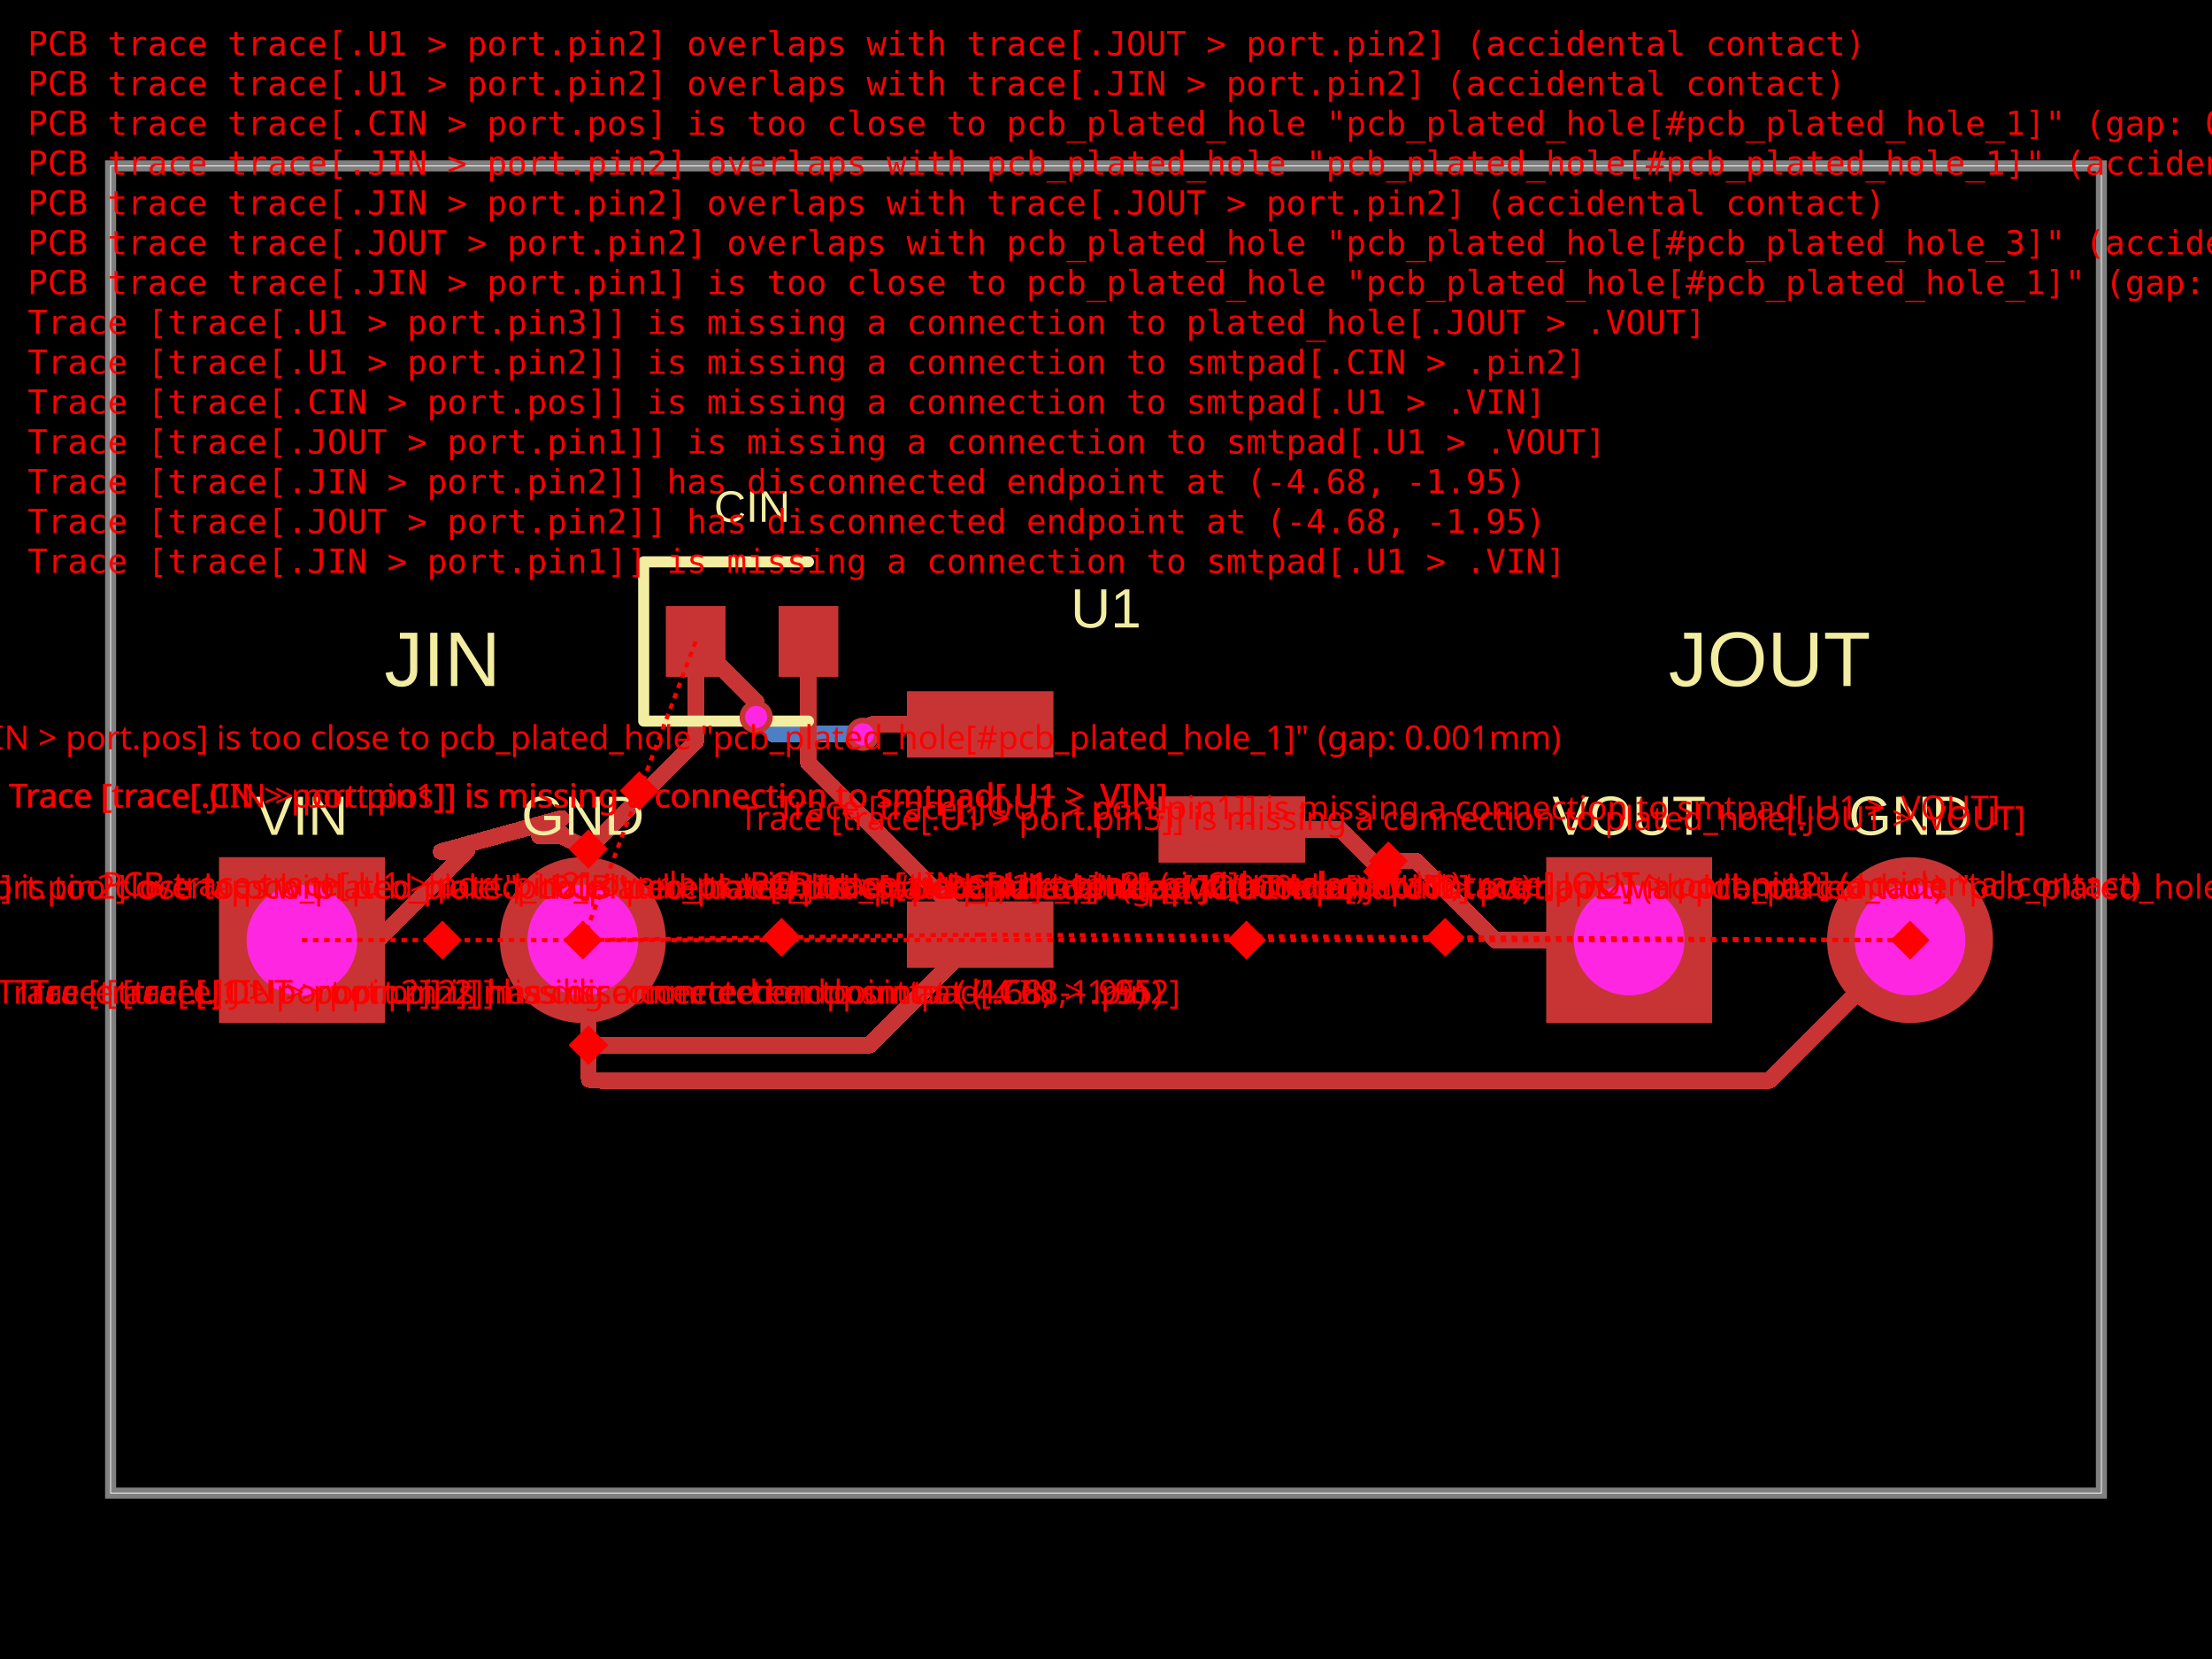
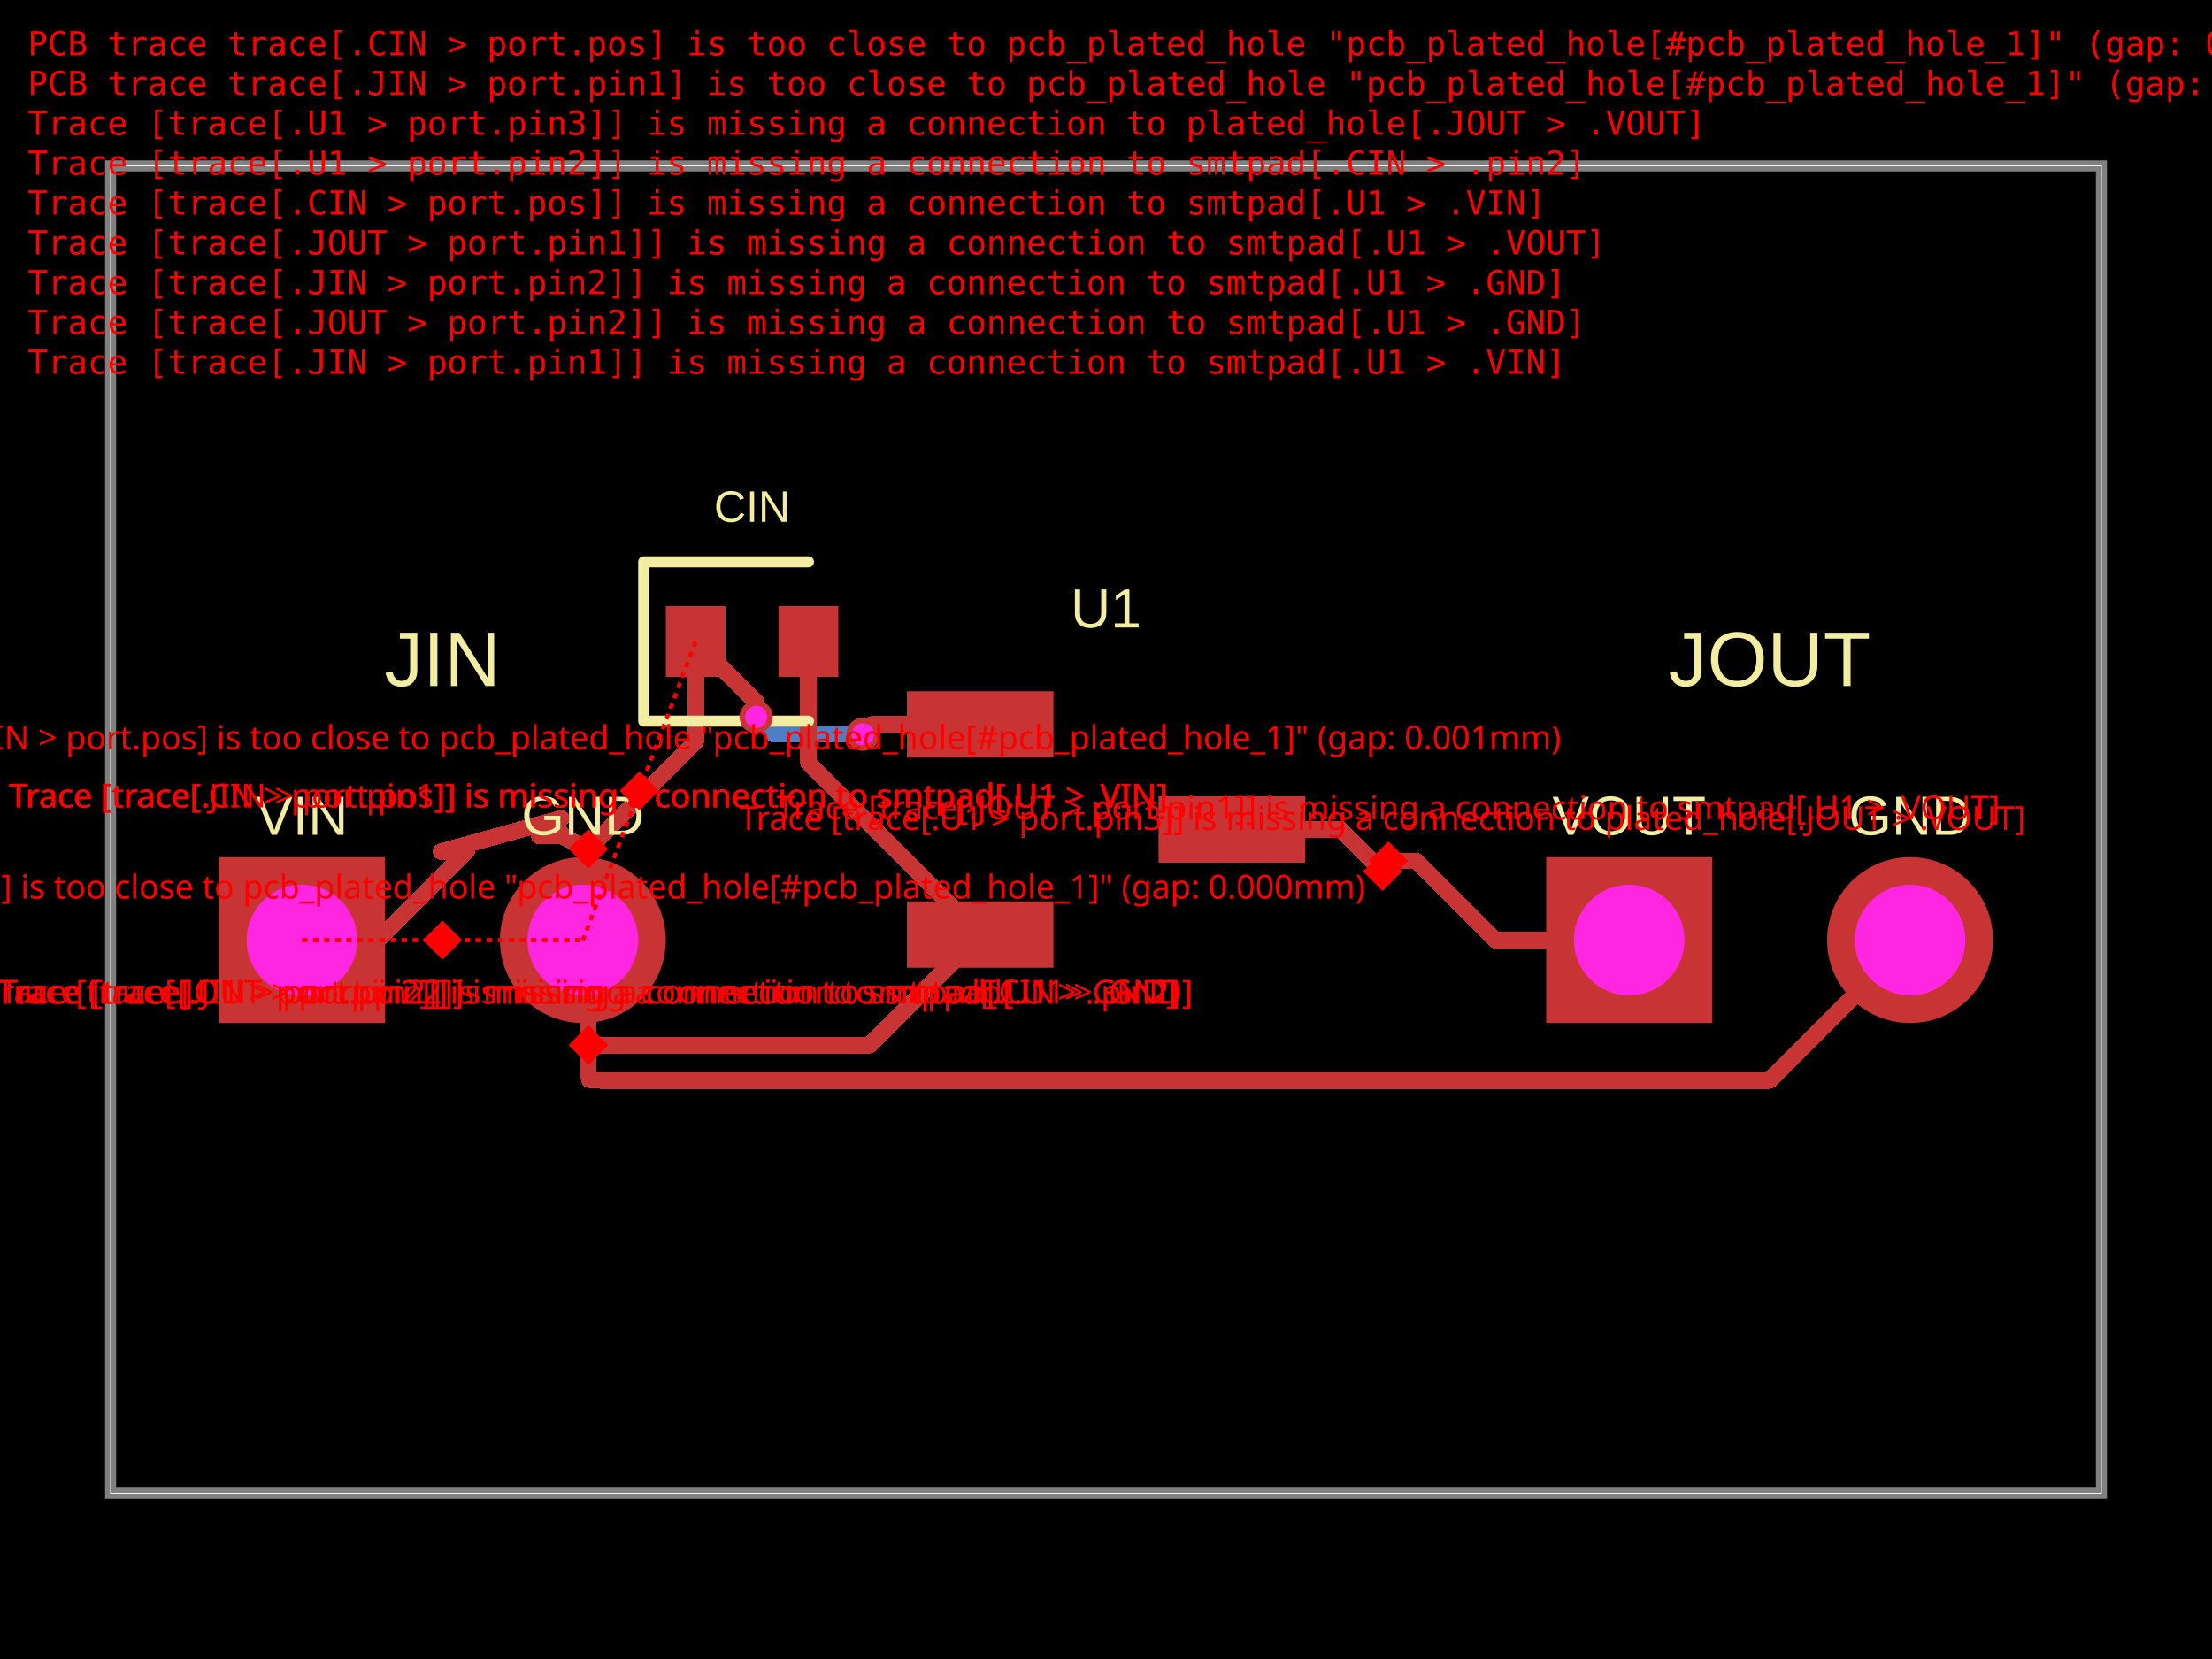
- <svg xmlns="http://www.w3.org/2000/svg" width="800" height="600" data-software-used-string="@tscircuit/core@0.0.1282">
+ <svg xmlns="http://www.w3.org/2000/svg" width="800" height="600" data-software-used-string="@tscircuit/core@0.0.1287">
  <style />
  <rect class="boundary" x="0" y="0" fill="#000" width="800" height="600" data-type="pcb_background" data-pcb-layer="global" />
  <rect class="pcb-boundary" fill="none" stroke="#fff" stroke-width="0.3" x="40" y="60" width="720" height="480" data-type="pcb_boundary" data-pcb-layer="global" />
  <path class="pcb-board" d="M 40 540 L 760 540 L 760 60 L 40 60 Z" fill="none" stroke="rgba(255, 255, 255, 0.5)" stroke-width="4" data-type="pcb_board" data-pcb-layer="board" />
  <path class="pcb-trace" stroke="rgb(77, 127, 196)" fill="none" d="M 312.08 265.56 L 312.08 265.56" stroke-width="6" stroke-linecap="round" stroke-linejoin="round" shape-rendering="crispEdges" data-type="pcb_trace" data-pcb-layer="bottom" />
  <path class="pcb-trace" stroke="rgb(77, 127, 196)" fill="none" d="M 312.08 265.56 L 279.76 265.56" stroke-width="6" stroke-linecap="round" stroke-linejoin="round" shape-rendering="crispEdges" data-type="pcb_trace" data-pcb-layer="bottom" />
  <path class="pcb-trace" stroke="rgb(77, 127, 196)" fill="none" d="M 279.76 265.56 L 274.385 260.185" stroke-width="6" stroke-linecap="round" stroke-linejoin="round" shape-rendering="crispEdges" data-type="pcb_trace" data-pcb-layer="bottom" />
  <path class="pcb-trace" stroke="rgb(77, 127, 196)" fill="none" d="M 274.385 260.185 L 273.48 259.28" stroke-width="6" stroke-linecap="round" stroke-linejoin="round" shape-rendering="crispEdges" data-type="pcb_trace" data-pcb-layer="bottom" />
  <path class="pcb-trace" stroke="rgb(77, 127, 196)" fill="none" d="M 273.48 259.28 L 273.48 259.28" stroke-width="6" stroke-linecap="round" stroke-linejoin="round" shape-rendering="crispEdges" data-type="pcb_trace" data-pcb-layer="bottom" />
  <rect class="pcb-pad" fill="rgb(200, 52, 52)" x="328" y="250" width="53" height="24" data-type="pcb_smtpad" data-pcb-layer="top" />
  <rect class="pcb-pad" fill="rgb(200, 52, 52)" x="328" y="326" width="53" height="24" data-type="pcb_smtpad" data-pcb-layer="top" />
  <rect class="pcb-pad" fill="rgb(200, 52, 52)" x="419" y="288" width="53" height="24" data-type="pcb_smtpad" data-pcb-layer="top" />
  <rect class="pcb-pad" fill="rgb(200, 52, 52)" x="240.8" y="219.2" width="21.6" height="25.6" data-type="pcb_smtpad" data-pcb-layer="top" />
  <rect class="pcb-pad" fill="rgb(200, 52, 52)" x="281.6" y="219.2" width="21.6" height="25.6" data-type="pcb_smtpad" data-pcb-layer="top" />
  <path class="pcb-trace" stroke="rgb(200, 52, 52)" fill="none" d="M 445.5 300 L 484.83 300" stroke-width="6" stroke-linecap="round" stroke-linejoin="round" shape-rendering="crispEdges" data-type="pcb_trace" data-pcb-layer="top" />
  <path class="pcb-trace" stroke="rgb(200, 52, 52)" fill="none" d="M 484.83 300 L 500 315.17" stroke-width="6" stroke-linecap="round" stroke-linejoin="round" shape-rendering="crispEdges" data-type="pcb_trace" data-pcb-layer="top" />
  <path class="pcb-trace" stroke="rgb(200, 52, 52)" fill="none" d="M 292.4 232 L 292.4 275.88" stroke-width="6" stroke-linecap="round" stroke-linejoin="round" shape-rendering="crispEdges" data-type="pcb_trace" data-pcb-layer="top" />
  <path class="pcb-trace" stroke="rgb(200, 52, 52)" fill="none" d="M 292.4 275.88 L 354.52 338" stroke-width="6" stroke-linecap="round" stroke-linejoin="round" shape-rendering="crispEdges" data-type="pcb_trace" data-pcb-layer="top" />
  <path class="pcb-trace" stroke="rgb(200, 52, 52)" fill="none" d="M 212.8 378 L 314.52 378" stroke-width="6" stroke-linecap="round" stroke-linejoin="round" shape-rendering="crispEdges" data-type="pcb_trace" data-pcb-layer="top" />
  <path class="pcb-trace" stroke="rgb(200, 52, 52)" fill="none" d="M 314.52 378 L 354.52 338" stroke-width="6" stroke-linecap="round" stroke-linejoin="round" shape-rendering="crispEdges" data-type="pcb_trace" data-pcb-layer="top" />
  <path class="pcb-trace" stroke="rgb(200, 52, 52)" fill="none" d="M 251.6 232 L 251.6 268.24" stroke-width="6" stroke-linecap="round" stroke-linejoin="round" shape-rendering="crispEdges" data-type="pcb_trace" data-pcb-layer="top" />
  <path class="pcb-trace" stroke="rgb(200, 52, 52)" fill="none" d="M 251.6 268.24 L 212.8 307.04" stroke-width="6" stroke-linecap="round" stroke-linejoin="round" shape-rendering="crispEdges" data-type="pcb_trace" data-pcb-layer="top" />
  <path class="pcb-trace" stroke="rgb(200, 52, 52)" fill="none" d="M 354.5 262 L 315.322 262" stroke-width="6" stroke-linecap="round" stroke-linejoin="round" shape-rendering="crispEdges" data-type="pcb_trace" data-pcb-layer="top" />
  <path class="pcb-trace" stroke="rgb(200, 52, 52)" fill="none" d="M 315.322 262 L 314.743 262.579" stroke-width="6" stroke-linecap="round" stroke-linejoin="round" shape-rendering="crispEdges" data-type="pcb_trace" data-pcb-layer="top" />
  <path class="pcb-trace" stroke="rgb(200, 52, 52)" fill="none" d="M 314.743 262.579 L 314.743 262.897" stroke-width="6" stroke-linecap="round" stroke-linejoin="round" shape-rendering="crispEdges" data-type="pcb_trace" data-pcb-layer="top" />
  <path class="pcb-trace" stroke="rgb(200, 52, 52)" fill="none" d="M 314.743 262.897 L 312.08 265.56" stroke-width="6" stroke-linecap="round" stroke-linejoin="round" shape-rendering="crispEdges" data-type="pcb_trace" data-pcb-layer="top" />
  <path class="pcb-trace" stroke="rgb(200, 52, 52)" fill="none" d="M 312.08 265.56 L 312.08 265.56" stroke-width="6" stroke-linecap="round" stroke-linejoin="round" shape-rendering="crispEdges" data-type="pcb_trace" data-pcb-layer="top" />
  <path class="pcb-trace" stroke="rgb(200, 52, 52)" fill="none" d="M 273.48 259.28 L 273.48 259.28" stroke-width="6" stroke-linecap="round" stroke-linejoin="round" shape-rendering="crispEdges" data-type="pcb_trace" data-pcb-layer="top" />
  <path class="pcb-trace" stroke="rgb(200, 52, 52)" fill="none" d="M 273.48 259.28 L 273.48 253.88" stroke-width="6" stroke-linecap="round" stroke-linejoin="round" shape-rendering="crispEdges" data-type="pcb_trace" data-pcb-layer="top" />
  <path class="pcb-trace" stroke="rgb(200, 52, 52)" fill="none" d="M 273.48 253.88 L 251.6 232" stroke-width="6" stroke-linecap="round" stroke-linejoin="round" shape-rendering="crispEdges" data-type="pcb_trace" data-pcb-layer="top" />
  <path class="pcb-trace" stroke="rgb(200, 52, 52)" fill="none" d="M 589.2 340 L 540.756 340" stroke-width="6" stroke-linecap="round" stroke-linejoin="round" shape-rendering="crispEdges" data-type="pcb_trace" data-pcb-layer="top" />
  <path class="pcb-trace" stroke="rgb(200, 52, 52)" fill="none" d="M 540.756 340 L 512.116 311.36" stroke-width="6" stroke-linecap="round" stroke-linejoin="round" shape-rendering="crispEdges" data-type="pcb_trace" data-pcb-layer="top" />
  <path class="pcb-trace" stroke="rgb(200, 52, 52)" fill="none" d="M 512.116 311.36 L 502.121 311.36" stroke-width="6" stroke-linecap="round" stroke-linejoin="round" shape-rendering="crispEdges" data-type="pcb_trace" data-pcb-layer="top" />
  <path class="pcb-trace" stroke="rgb(200, 52, 52)" fill="none" d="M 210.8 340 L 210.8 360" stroke-width="6" stroke-linecap="round" stroke-linejoin="round" shape-rendering="crispEdges" data-type="pcb_trace" data-pcb-layer="top" />
  <path class="pcb-trace" stroke="rgb(200, 52, 52)" fill="none" d="M 210.8 360 L 208.832 362" stroke-width="6" stroke-linecap="round" stroke-linejoin="round" shape-rendering="crispEdges" data-type="pcb_trace" data-pcb-layer="top" />
  <path class="pcb-trace" stroke="rgb(200, 52, 52)" fill="none" d="M 208.832 362 L 212.8 367.4" stroke-width="6" stroke-linecap="round" stroke-linejoin="round" shape-rendering="crispEdges" data-type="pcb_trace" data-pcb-layer="top" />
  <path class="pcb-trace" stroke="rgb(200, 52, 52)" fill="none" d="M 212.8 367.4 L 212.8 378" stroke-width="6" stroke-linecap="round" stroke-linejoin="round" shape-rendering="crispEdges" data-type="pcb_trace" data-pcb-layer="top" />
  <path class="pcb-trace" stroke="rgb(200, 52, 52)" fill="none" d="M 690.8 340 L 640 390.8" stroke-width="6" stroke-linecap="round" stroke-linejoin="round" shape-rendering="crispEdges" data-type="pcb_trace" data-pcb-layer="top" />
  <path class="pcb-trace" stroke="rgb(200, 52, 52)" fill="none" d="M 640 390.8 L 220.462 390.8" stroke-width="6" stroke-linecap="round" stroke-linejoin="round" shape-rendering="crispEdges" data-type="pcb_trace" data-pcb-layer="top" />
  <path class="pcb-trace" stroke="rgb(200, 52, 52)" fill="none" d="M 220.462 390.8 L 219 390.8" stroke-width="6" stroke-linecap="round" stroke-linejoin="round" shape-rendering="crispEdges" data-type="pcb_trace" data-pcb-layer="top" />
  <path class="pcb-trace" stroke="rgb(200, 52, 52)" fill="none" d="M 219 390.8 L 218 390.8" stroke-width="6" stroke-linecap="round" stroke-linejoin="round" shape-rendering="crispEdges" data-type="pcb_trace" data-pcb-layer="top" />
  <path class="pcb-trace" stroke="rgb(200, 52, 52)" fill="none" d="M 218 390.8 L 217 390.76" stroke-width="6" stroke-linecap="round" stroke-linejoin="round" shape-rendering="crispEdges" data-type="pcb_trace" data-pcb-layer="top" />
  <path class="pcb-trace" stroke="rgb(200, 52, 52)" fill="none" d="M 217 390.76 L 216 390.76" stroke-width="6" stroke-linecap="round" stroke-linejoin="round" shape-rendering="crispEdges" data-type="pcb_trace" data-pcb-layer="top" />
  <path class="pcb-trace" stroke="rgb(200, 52, 52)" fill="none" d="M 216 390.76 L 215.04 390.76" stroke-width="6" stroke-linecap="round" stroke-linejoin="round" shape-rendering="crispEdges" data-type="pcb_trace" data-pcb-layer="top" />
  <path class="pcb-trace" stroke="rgb(200, 52, 52)" fill="none" d="M 215.04 390.76 L 214.08 390.68" stroke-width="6" stroke-linecap="round" stroke-linejoin="round" shape-rendering="crispEdges" data-type="pcb_trace" data-pcb-layer="top" />
  <path class="pcb-trace" stroke="rgb(200, 52, 52)" fill="none" d="M 214.08 390.68 L 213.16 390.44" stroke-width="6" stroke-linecap="round" stroke-linejoin="round" shape-rendering="crispEdges" data-type="pcb_trace" data-pcb-layer="top" />
  <path class="pcb-trace" stroke="rgb(200, 52, 52)" fill="none" d="M 213.16 390.44 L 212.8 388.6" stroke-width="6" stroke-linecap="round" stroke-linejoin="round" shape-rendering="crispEdges" data-type="pcb_trace" data-pcb-layer="top" />
  <path class="pcb-trace" stroke="rgb(200, 52, 52)" fill="none" d="M 212.8 388.6 L 212.8 378" stroke-width="6" stroke-linecap="round" stroke-linejoin="round" shape-rendering="crispEdges" data-type="pcb_trace" data-pcb-layer="top" />
  <path class="pcb-trace" stroke="rgb(200, 52, 52)" fill="none" d="M 109.2 340 L 136.636 340" stroke-width="6" stroke-linecap="round" stroke-linejoin="round" shape-rendering="crispEdges" data-type="pcb_trace" data-pcb-layer="top" />
  <path class="pcb-trace" stroke="rgb(200, 52, 52)" fill="none" d="M 136.636 340 L 168.85 307.786" stroke-width="6" stroke-linecap="round" stroke-linejoin="round" shape-rendering="crispEdges" data-type="pcb_trace" data-pcb-layer="top" />
  <path class="pcb-trace" stroke="rgb(200, 52, 52)" fill="none" d="M 168.85 307.786 L 159.486 308" stroke-width="6" stroke-linecap="round" stroke-linejoin="round" shape-rendering="crispEdges" data-type="pcb_trace" data-pcb-layer="top" />
  <path class="pcb-trace" stroke="rgb(200, 52, 52)" fill="none" d="M 159.486 308 L 203.063 295.97" stroke-width="6" stroke-linecap="round" stroke-linejoin="round" shape-rendering="crispEdges" data-type="pcb_trace" data-pcb-layer="top" />
  <path class="pcb-trace" stroke="rgb(200, 52, 52)" fill="none" d="M 203.063 295.97 L 197.946 300.506" stroke-width="6" stroke-linecap="round" stroke-linejoin="round" shape-rendering="crispEdges" data-type="pcb_trace" data-pcb-layer="top" />
  <path class="pcb-trace" stroke="rgb(200, 52, 52)" fill="none" d="M 197.946 300.506 L 197.145 300.506" stroke-width="6" stroke-linecap="round" stroke-linejoin="round" shape-rendering="crispEdges" data-type="pcb_trace" data-pcb-layer="top" />
  <path class="pcb-trace" stroke="rgb(200, 52, 52)" fill="none" d="M 197.145 300.506 L 195.104 302.4" stroke-width="6" stroke-linecap="round" stroke-linejoin="round" shape-rendering="crispEdges" data-type="pcb_trace" data-pcb-layer="top" />
  <path class="pcb-trace" stroke="rgb(200, 52, 52)" fill="none" d="M 195.104 302.4 L 202.424 302.4" stroke-width="6" stroke-linecap="round" stroke-linejoin="round" shape-rendering="crispEdges" data-type="pcb_trace" data-pcb-layer="top" />
  <path class="pcb-trace" stroke="rgb(200, 52, 52)" fill="none" d="M 202.424 302.4 L 203.079 301.588" stroke-width="6" stroke-linecap="round" stroke-linejoin="round" shape-rendering="crispEdges" data-type="pcb_trace" data-pcb-layer="top" />
  <path class="pcb-trace" stroke="rgb(200, 52, 52)" fill="none" d="M 203.079 301.588 L 203.079 302.4" stroke-width="6" stroke-linecap="round" stroke-linejoin="round" shape-rendering="crispEdges" data-type="pcb_trace" data-pcb-layer="top" />
  <path class="pcb-trace" stroke="rgb(200, 52, 52)" fill="none" d="M 203.079 302.4 L 212.8 307.057" stroke-width="6" stroke-linecap="round" stroke-linejoin="round" shape-rendering="crispEdges" data-type="pcb_trace" data-pcb-layer="top" />
  <text x="0" y="0" dx="0" dy="0" fill="#f2eda1" font-family="Arial, sans-serif" font-size="20" text-anchor="middle" dominant-baseline="central" transform="matrix(1,0,0,1,400,220)" class="pcb-silkscreen-text pcb-silkscreen-top" data-pcb-silkscreen-text-id="pcb_component_0" stroke="none" data-type="pcb_silkscreen_text" data-pcb-layer="top">U1</text>
  <path class="pcb-silkscreen pcb-silkscreen-top" d="M 292.4 203.2 L 232.8 203.2 L 232.8 260.8 L 292.4 260.8" fill="none" stroke="#f2eda1" stroke-width="4" stroke-linecap="round" stroke-linejoin="round" data-pcb-component-id="pcb_component_1" data-pcb-silkscreen-path-id="pcb_silkscreen_path_0" data-type="pcb_silkscreen_path" data-pcb-layer="top" />
  <text x="0" y="0" dx="0" dy="0" fill="#f2eda1" font-family="Arial, sans-serif" font-size="16" text-anchor="middle" dominant-baseline="central" transform="matrix(1,0,0,1,272,183.2)" class="pcb-silkscreen-text pcb-silkscreen-top" data-pcb-silkscreen-text-id="pcb_component_1" stroke="none" data-type="pcb_silkscreen_text" data-pcb-layer="top">CIN</text>
  <text x="0" y="0" dx="0" dy="0" fill="#f2eda1" font-family="Arial, sans-serif" font-size="20" text-anchor="middle" dominant-baseline="central" transform="matrix(1,0,0,1,109.2,295)" class="pcb-silkscreen-text pcb-silkscreen-top" data-pcb-silkscreen-text-id="pcb_component_2" stroke="none" data-type="pcb_silkscreen_text" data-pcb-layer="top">VIN</text>
  <text x="0" y="0" dx="0" dy="0" fill="#f2eda1" font-family="Arial, sans-serif" font-size="20" text-anchor="middle" dominant-baseline="central" transform="matrix(1,0,0,1,210.8,295)" class="pcb-silkscreen-text pcb-silkscreen-top" data-pcb-silkscreen-text-id="pcb_component_2" stroke="none" data-type="pcb_silkscreen_text" data-pcb-layer="top">GND</text>
  <text x="0" y="0" dx="0" dy="0" fill="#f2eda1" font-family="Arial, sans-serif" font-size="28" text-anchor="middle" dominant-baseline="central" transform="matrix(1,0,0,1,160,238.4)" class="pcb-silkscreen-text pcb-silkscreen-top" data-pcb-silkscreen-text-id="pcb_component_2" stroke="none" data-type="pcb_silkscreen_text" data-pcb-layer="top">JIN</text>
  <text x="0" y="0" dx="0" dy="0" fill="#f2eda1" font-family="Arial, sans-serif" font-size="20" text-anchor="middle" dominant-baseline="central" transform="matrix(1,0,0,1,589.2,295)" class="pcb-silkscreen-text pcb-silkscreen-top" data-pcb-silkscreen-text-id="pcb_component_3" stroke="none" data-type="pcb_silkscreen_text" data-pcb-layer="top">VOUT</text>
  <text x="0" y="0" dx="0" dy="0" fill="#f2eda1" font-family="Arial, sans-serif" font-size="20" text-anchor="middle" dominant-baseline="central" transform="matrix(1,0,0,1,690.8,295)" class="pcb-silkscreen-text pcb-silkscreen-top" data-pcb-silkscreen-text-id="pcb_component_3" stroke="none" data-type="pcb_silkscreen_text" data-pcb-layer="top">GND</text>
  <text x="0" y="0" dx="0" dy="0" fill="#f2eda1" font-family="Arial, sans-serif" font-size="28" text-anchor="middle" dominant-baseline="central" transform="matrix(1,0,0,1,640,238.4)" class="pcb-silkscreen-text pcb-silkscreen-top" data-pcb-silkscreen-text-id="pcb_component_3" stroke="none" data-type="pcb_silkscreen_text" data-pcb-layer="top">JOUT</text>
  <g data-type="pcb_plated_hole" data-pcb-layer="through">
    <rect class="pcb-hole-outer-pad" fill="rgb(200, 52, 52)" x="79.2" y="310" width="60" height="60" data-type="pcb_plated_hole" data-pcb-layer="top" />
    <circle class="pcb-hole-inner" fill="#FF26E2" cx="109.2" cy="340" r="20" data-type="pcb_plated_hole_drill" data-pcb-layer="drill" />
  </g>
  <g data-type="pcb_plated_hole" data-pcb-layer="through">
    <circle class="pcb-hole-outer" fill="rgb(200, 52, 52)" cx="210.8" cy="340" r="30" data-type="pcb_plated_hole" data-pcb-layer="top" />
    <circle class="pcb-hole-inner" fill="#FF26E2" cx="210.8" cy="340" r="20" data-type="pcb_plated_hole_drill" data-pcb-layer="drill" />
  </g>
  <g data-type="pcb_plated_hole" data-pcb-layer="through">
    <rect class="pcb-hole-outer-pad" fill="rgb(200, 52, 52)" x="559.2" y="310" width="60" height="60" data-type="pcb_plated_hole" data-pcb-layer="top" />
    <circle class="pcb-hole-inner" fill="#FF26E2" cx="589.2" cy="340" r="20" data-type="pcb_plated_hole_drill" data-pcb-layer="drill" />
  </g>
  <g data-type="pcb_plated_hole" data-pcb-layer="through">
    <circle class="pcb-hole-outer" fill="rgb(200, 52, 52)" cx="690.8" cy="340" r="30" data-type="pcb_plated_hole" data-pcb-layer="top" />
    <circle class="pcb-hole-inner" fill="#FF26E2" cx="690.8" cy="340" r="20" data-type="pcb_plated_hole_drill" data-pcb-layer="drill" />
  </g>
  <g data-type="pcb_via" data-pcb-layer="through">
    <circle class="pcb-hole-outer" fill="rgb(200, 52, 52)" cx="312.08" cy="265.56" r="6" data-type="pcb_via" data-pcb-layer="top" />
    <circle class="pcb-hole-inner" fill="#FF26E2" cx="312.08" cy="265.56" r="4" data-type="pcb_via" data-pcb-layer="drill" />
  </g>
  <g data-type="pcb_via" data-pcb-layer="through">
    <circle class="pcb-hole-outer" fill="rgb(200, 52, 52)" cx="273.48" cy="259.28" r="6" data-type="pcb_via" data-pcb-layer="top" />
    <circle class="pcb-hole-inner" fill="#FF26E2" cx="273.48" cy="259.28" r="4" data-type="pcb_via" data-pcb-layer="drill" />
  </g>
-   <line x1="354.5" y1="338" x2="522.65" y2="339" stroke="red" stroke-width="1.5" stroke-dasharray="2,2" data-type="pcb_trace_error" data-pcb-layer="overlay" />
-   <line x1="522.65" y1="339" x2="690.8" y2="340" stroke="red" stroke-width="1.5" stroke-dasharray="2,2" data-type="pcb_trace_error" data-pcb-layer="overlay" />
-   <rect x="517.65" y="334" width="10" height="10" fill="red" transform="rotate(45 522.65 339)" data-type="pcb_trace_error" data-pcb-layer="overlay" />
-   <text x="522.65" y="324" fill="red" font-family="sans-serif" font-size="12" text-anchor="middle" data-type="pcb_trace_error" data-pcb-layer="overlay">PCB trace trace[.U1 &gt; port.pin2] overlaps with trace[.JOUT &gt; port.pin2] (accidental contact)</text>
-   <line x1="354.5" y1="338" x2="282.65" y2="339" stroke="red" stroke-width="1.5" stroke-dasharray="2,2" data-type="pcb_trace_error" data-pcb-layer="overlay" />
-   <line x1="282.65" y1="339" x2="210.8" y2="340" stroke="red" stroke-width="1.5" stroke-dasharray="2,2" data-type="pcb_trace_error" data-pcb-layer="overlay" />
-   <rect x="277.65" y="334" width="10" height="10" fill="red" transform="rotate(45 282.65 339)" data-type="pcb_trace_error" data-pcb-layer="overlay" />
-   <text x="282.65" y="324" fill="red" font-family="sans-serif" font-size="12" text-anchor="middle" data-type="pcb_trace_error" data-pcb-layer="overlay">PCB trace trace[.U1 &gt; port.pin2] overlaps with trace[.JIN &gt; port.pin2] (accidental contact)</text>
  <line x1="251.6" y1="232" x2="231.2" y2="286" stroke="red" stroke-width="1.5" stroke-dasharray="2,2" data-type="pcb_trace_error" data-pcb-layer="overlay" />
  <line x1="231.2" y1="286" x2="210.8" y2="340" stroke="red" stroke-width="1.5" stroke-dasharray="2,2" data-type="pcb_trace_error" data-pcb-layer="overlay" />
  <rect x="226.2" y="281" width="10" height="10" fill="red" transform="rotate(45 231.2 286)" data-type="pcb_trace_error" data-pcb-layer="overlay" />
  <text x="231.2" y="271" fill="red" font-family="sans-serif" font-size="12" text-anchor="middle" data-type="pcb_trace_error" data-pcb-layer="overlay">PCB trace trace[.CIN &gt; port.pos] is too close to pcb_plated_hole "pcb_plated_hole[#pcb_plated_hole_1]" (gap: 0.001mm)</text>
-   <line x1="210.8" y1="340" x2="210.8" y2="340" stroke="red" stroke-width="1.5" stroke-dasharray="2,2" data-type="pcb_trace_error" data-pcb-layer="overlay" />
-   <line x1="210.8" y1="340" x2="210.8" y2="340" stroke="red" stroke-width="1.5" stroke-dasharray="2,2" data-type="pcb_trace_error" data-pcb-layer="overlay" />
-   <rect x="205.8" y="335" width="10" height="10" fill="red" transform="rotate(45 210.8 340)" data-type="pcb_trace_error" data-pcb-layer="overlay" />
-   <text x="210.8" y="325" fill="red" font-family="sans-serif" font-size="12" text-anchor="middle" data-type="pcb_trace_error" data-pcb-layer="overlay">PCB trace trace[.JIN &gt; port.pin2] overlaps with pcb_plated_hole "pcb_plated_hole[#pcb_plated_hole_1]" (accidental contact)</text>
-   <line x1="210.8" y1="340" x2="450.8" y2="340" stroke="red" stroke-width="1.5" stroke-dasharray="2,2" data-type="pcb_trace_error" data-pcb-layer="overlay" />
-   <line x1="450.8" y1="340" x2="690.8" y2="340" stroke="red" stroke-width="1.5" stroke-dasharray="2,2" data-type="pcb_trace_error" data-pcb-layer="overlay" />
-   <rect x="445.8" y="335" width="10" height="10" fill="red" transform="rotate(45 450.8 340)" data-type="pcb_trace_error" data-pcb-layer="overlay" />
-   <text x="450.8" y="325" fill="red" font-family="sans-serif" font-size="12" text-anchor="middle" data-type="pcb_trace_error" data-pcb-layer="overlay">PCB trace trace[.JIN &gt; port.pin2] overlaps with trace[.JOUT &gt; port.pin2] (accidental contact)</text>
-   <line x1="690.8" y1="340" x2="690.8" y2="340" stroke="red" stroke-width="1.5" stroke-dasharray="2,2" data-type="pcb_trace_error" data-pcb-layer="overlay" />
-   <line x1="690.8" y1="340" x2="690.8" y2="340" stroke="red" stroke-width="1.5" stroke-dasharray="2,2" data-type="pcb_trace_error" data-pcb-layer="overlay" />
-   <rect x="685.8" y="335" width="10" height="10" fill="red" transform="rotate(45 690.8 340)" data-type="pcb_trace_error" data-pcb-layer="overlay" />
-   <text x="690.8" y="325" fill="red" font-family="sans-serif" font-size="12" text-anchor="middle" data-type="pcb_trace_error" data-pcb-layer="overlay">PCB trace trace[.JOUT &gt; port.pin2] overlaps with pcb_plated_hole "pcb_plated_hole[#pcb_plated_hole_3]" (accidental contact)</text>
  <line x1="109.2" y1="340" x2="160" y2="340" stroke="red" stroke-width="1.5" stroke-dasharray="2,2" data-type="pcb_trace_error" data-pcb-layer="overlay" />
  <line x1="160" y1="340" x2="210.8" y2="340" stroke="red" stroke-width="1.5" stroke-dasharray="2,2" data-type="pcb_trace_error" data-pcb-layer="overlay" />
  <rect x="155" y="335" width="10" height="10" fill="red" transform="rotate(45 160 340)" data-type="pcb_trace_error" data-pcb-layer="overlay" />
  <text x="160" y="325" fill="red" font-family="sans-serif" font-size="12" text-anchor="middle" data-type="pcb_trace_error" data-pcb-layer="overlay">PCB trace trace[.JIN &gt; port.pin1] is too close to pcb_plated_hole "pcb_plated_hole[#pcb_plated_hole_1]" (gap: 0.000mm)</text>
  <rect x="495" y="310.17" width="10" height="10" fill="red" transform="rotate(45 500 315.1705)" data-type="pcb_trace_error" data-pcb-layer="overlay" />
  <text x="500" y="300.17" fill="red" font-family="sans-serif" font-size="12" text-anchor="middle" data-type="pcb_trace_error" data-pcb-layer="overlay">Trace [trace[.U1 &gt; port.pin3]] is missing a connection to plated_hole[.JOUT &gt; .VOUT]</text>
  <rect x="207.8" y="373" width="10" height="10" fill="red" transform="rotate(45 212.8 378)" data-type="pcb_trace_error" data-pcb-layer="overlay" />
  <text x="212.8" y="363" fill="red" font-family="sans-serif" font-size="12" text-anchor="middle" data-type="pcb_trace_error" data-pcb-layer="overlay">Trace [trace[.U1 &gt; port.pin2]] is missing a connection to smtpad[.CIN &gt; .pin2]</text>
  <rect x="207.8" y="302.04" width="10" height="10" fill="red" transform="rotate(45 212.8 307.04)" data-type="pcb_trace_error" data-pcb-layer="overlay" />
  <text x="212.8" y="292.04" fill="red" font-family="sans-serif" font-size="12" text-anchor="middle" data-type="pcb_trace_error" data-pcb-layer="overlay">Trace [trace[.CIN &gt; port.pos]] is missing a connection to smtpad[.U1 &gt; .VIN]</text>
  <rect x="497.121" y="306.36" width="10" height="10" fill="red" transform="rotate(45 502.1213 311.36)" data-type="pcb_trace_error" data-pcb-layer="overlay" />
  <text x="502.121" y="296.36" fill="red" font-family="sans-serif" font-size="12" text-anchor="middle" data-type="pcb_trace_error" data-pcb-layer="overlay">Trace [trace[.JOUT &gt; port.pin1]] is missing a connection to smtpad[.U1 &gt; .VOUT]</text>
  <rect x="207.8" y="373" width="10" height="10" fill="red" transform="rotate(45 212.8 378)" data-type="pcb_trace_error" data-pcb-layer="overlay" />
-   <text x="212.8" y="363" fill="red" font-family="sans-serif" font-size="12" text-anchor="middle" data-type="pcb_trace_error" data-pcb-layer="overlay">Trace [trace[.JIN &gt; port.pin2]] has disconnected endpoint at (-4.68, -1.95)</text>
+   <text x="212.8" y="363" fill="red" font-family="sans-serif" font-size="12" text-anchor="middle" data-type="pcb_trace_error" data-pcb-layer="overlay">Trace [trace[.JIN &gt; port.pin2]] is missing a connection to smtpad[.U1 &gt; .GND]</text>
  <rect x="207.8" y="373" width="10" height="10" fill="red" transform="rotate(45 212.8 378)" data-type="pcb_trace_error" data-pcb-layer="overlay" />
-   <text x="212.8" y="363" fill="red" font-family="sans-serif" font-size="12" text-anchor="middle" data-type="pcb_trace_error" data-pcb-layer="overlay">Trace [trace[.JOUT &gt; port.pin2]] has disconnected endpoint at (-4.68, -1.95)</text>
+   <text x="212.8" y="363" fill="red" font-family="sans-serif" font-size="12" text-anchor="middle" data-type="pcb_trace_error" data-pcb-layer="overlay">Trace [trace[.JOUT &gt; port.pin2]] is missing a connection to smtpad[.U1 &gt; .GND]</text>
  <rect x="207.8" y="302.057" width="10" height="10" fill="red" transform="rotate(45 212.8 307.0575)" data-type="pcb_trace_error" data-pcb-layer="overlay" />
  <text x="212.8" y="292.057" fill="red" font-family="sans-serif" font-size="12" text-anchor="middle" data-type="pcb_trace_error" data-pcb-layer="overlay">Trace [trace[.JIN &gt; port.pin1]] is missing a connection to smtpad[.U1 &gt; .VIN]</text>
  <text x="10" y="20" fill="red" font-family="monospace" font-size="12px" data-type="pcb_error_text_overlay" data-layer="global">
-     <tspan x="10" dy="0">PCB trace trace[.U1 &gt; port.pin2] overlaps with trace[.JOUT &gt; port.pin2] (accidental contact)</tspan>
-     <tspan x="10" dy="1.2em">PCB trace trace[.U1 &gt; port.pin2] overlaps with trace[.JIN &gt; port.pin2] (accidental contact)</tspan>
-     <tspan x="10" dy="1.2em">PCB trace trace[.CIN &gt; port.pos] is too close to pcb_plated_hole "pcb_plated_hole[#pcb_plated_hole_1]" (gap: 0.001mm)</tspan>
-     <tspan x="10" dy="1.2em">PCB trace trace[.JIN &gt; port.pin2] overlaps with pcb_plated_hole "pcb_plated_hole[#pcb_plated_hole_1]" (accidental contact)</tspan>
-     <tspan x="10" dy="1.2em">PCB trace trace[.JIN &gt; port.pin2] overlaps with trace[.JOUT &gt; port.pin2] (accidental contact)</tspan>
-     <tspan x="10" dy="1.2em">PCB trace trace[.JOUT &gt; port.pin2] overlaps with pcb_plated_hole "pcb_plated_hole[#pcb_plated_hole_3]" (accidental contact)</tspan>
+     <tspan x="10" dy="0">PCB trace trace[.CIN &gt; port.pos] is too close to pcb_plated_hole "pcb_plated_hole[#pcb_plated_hole_1]" (gap: 0.001mm)</tspan>
    <tspan x="10" dy="1.2em">PCB trace trace[.JIN &gt; port.pin1] is too close to pcb_plated_hole "pcb_plated_hole[#pcb_plated_hole_1]" (gap: 0.000mm)</tspan>
    <tspan x="10" dy="1.2em">Trace [trace[.U1 &gt; port.pin3]] is missing a connection to plated_hole[.JOUT &gt; .VOUT]</tspan>
    <tspan x="10" dy="1.2em">Trace [trace[.U1 &gt; port.pin2]] is missing a connection to smtpad[.CIN &gt; .pin2]</tspan>
    <tspan x="10" dy="1.2em">Trace [trace[.CIN &gt; port.pos]] is missing a connection to smtpad[.U1 &gt; .VIN]</tspan>
    <tspan x="10" dy="1.2em">Trace [trace[.JOUT &gt; port.pin1]] is missing a connection to smtpad[.U1 &gt; .VOUT]</tspan>
-     <tspan x="10" dy="1.2em">Trace [trace[.JIN &gt; port.pin2]] has disconnected endpoint at (-4.68, -1.95)</tspan>
-     <tspan x="10" dy="1.2em">Trace [trace[.JOUT &gt; port.pin2]] has disconnected endpoint at (-4.68, -1.95)</tspan>
+     <tspan x="10" dy="1.2em">Trace [trace[.JIN &gt; port.pin2]] is missing a connection to smtpad[.U1 &gt; .GND]</tspan>
+     <tspan x="10" dy="1.2em">Trace [trace[.JOUT &gt; port.pin2]] is missing a connection to smtpad[.U1 &gt; .GND]</tspan>
    <tspan x="10" dy="1.2em">Trace [trace[.JIN &gt; port.pin1]] is missing a connection to smtpad[.U1 &gt; .VIN]</tspan>
  </text>
</svg>
